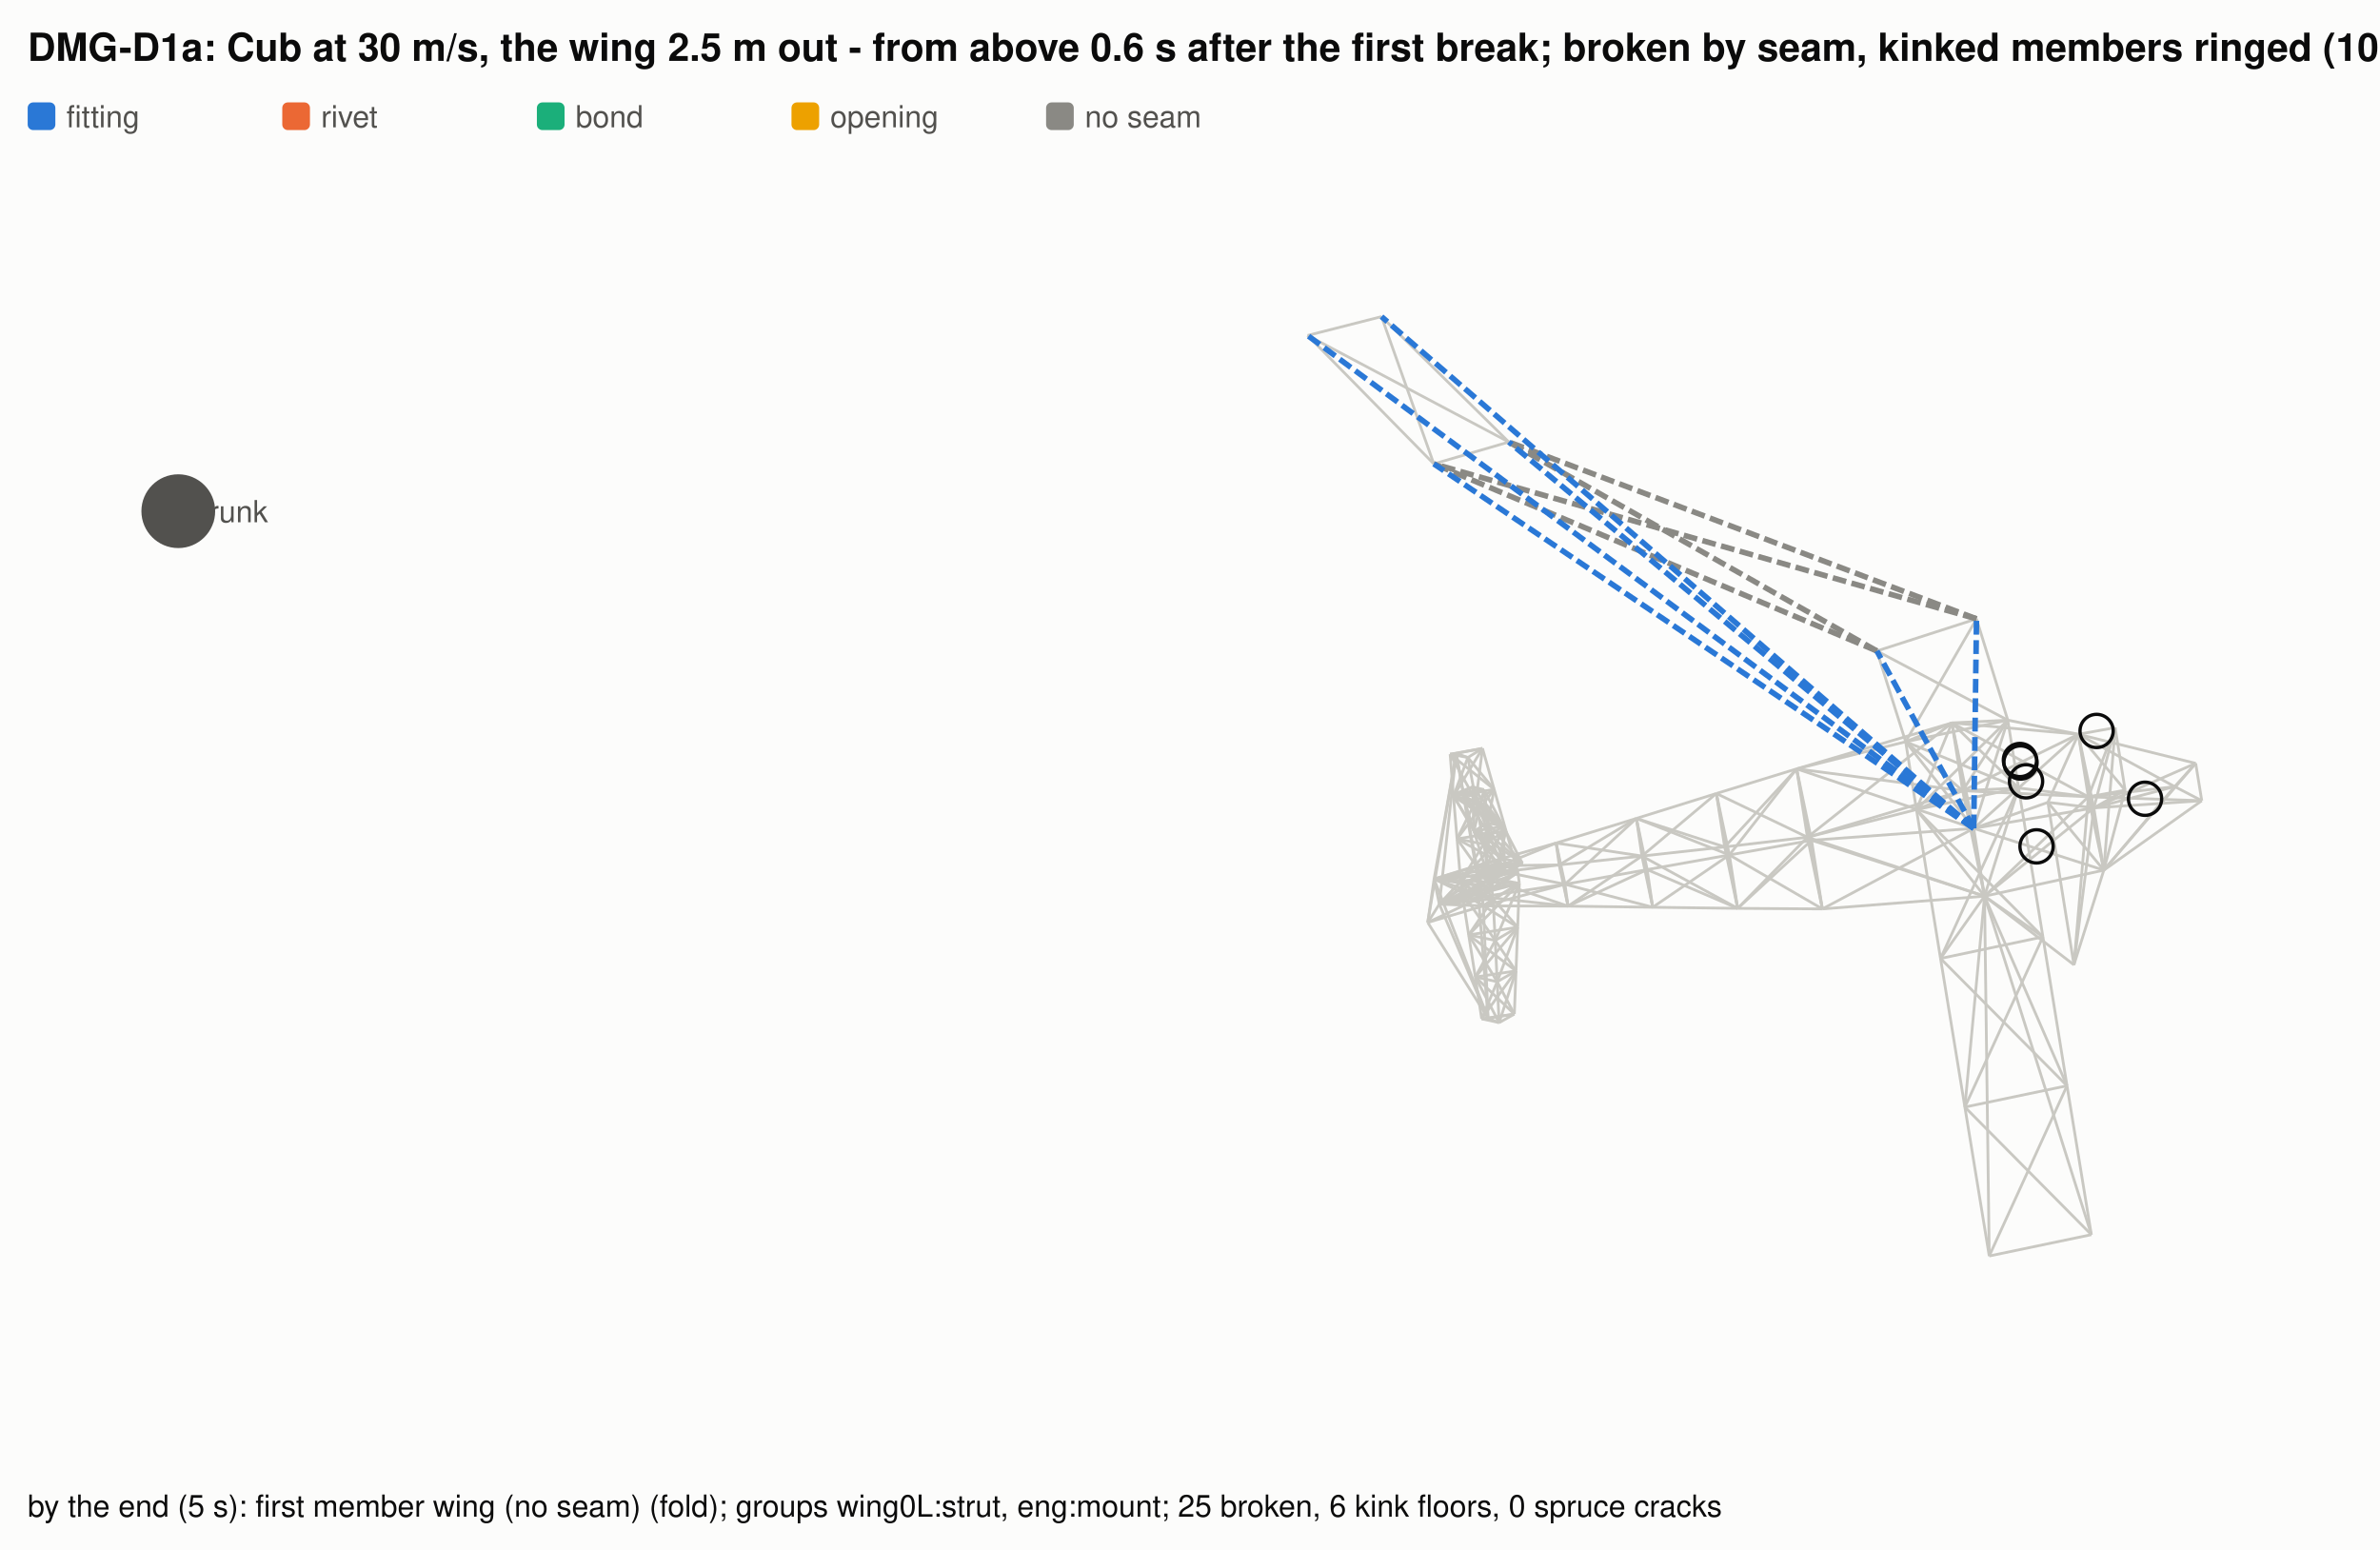
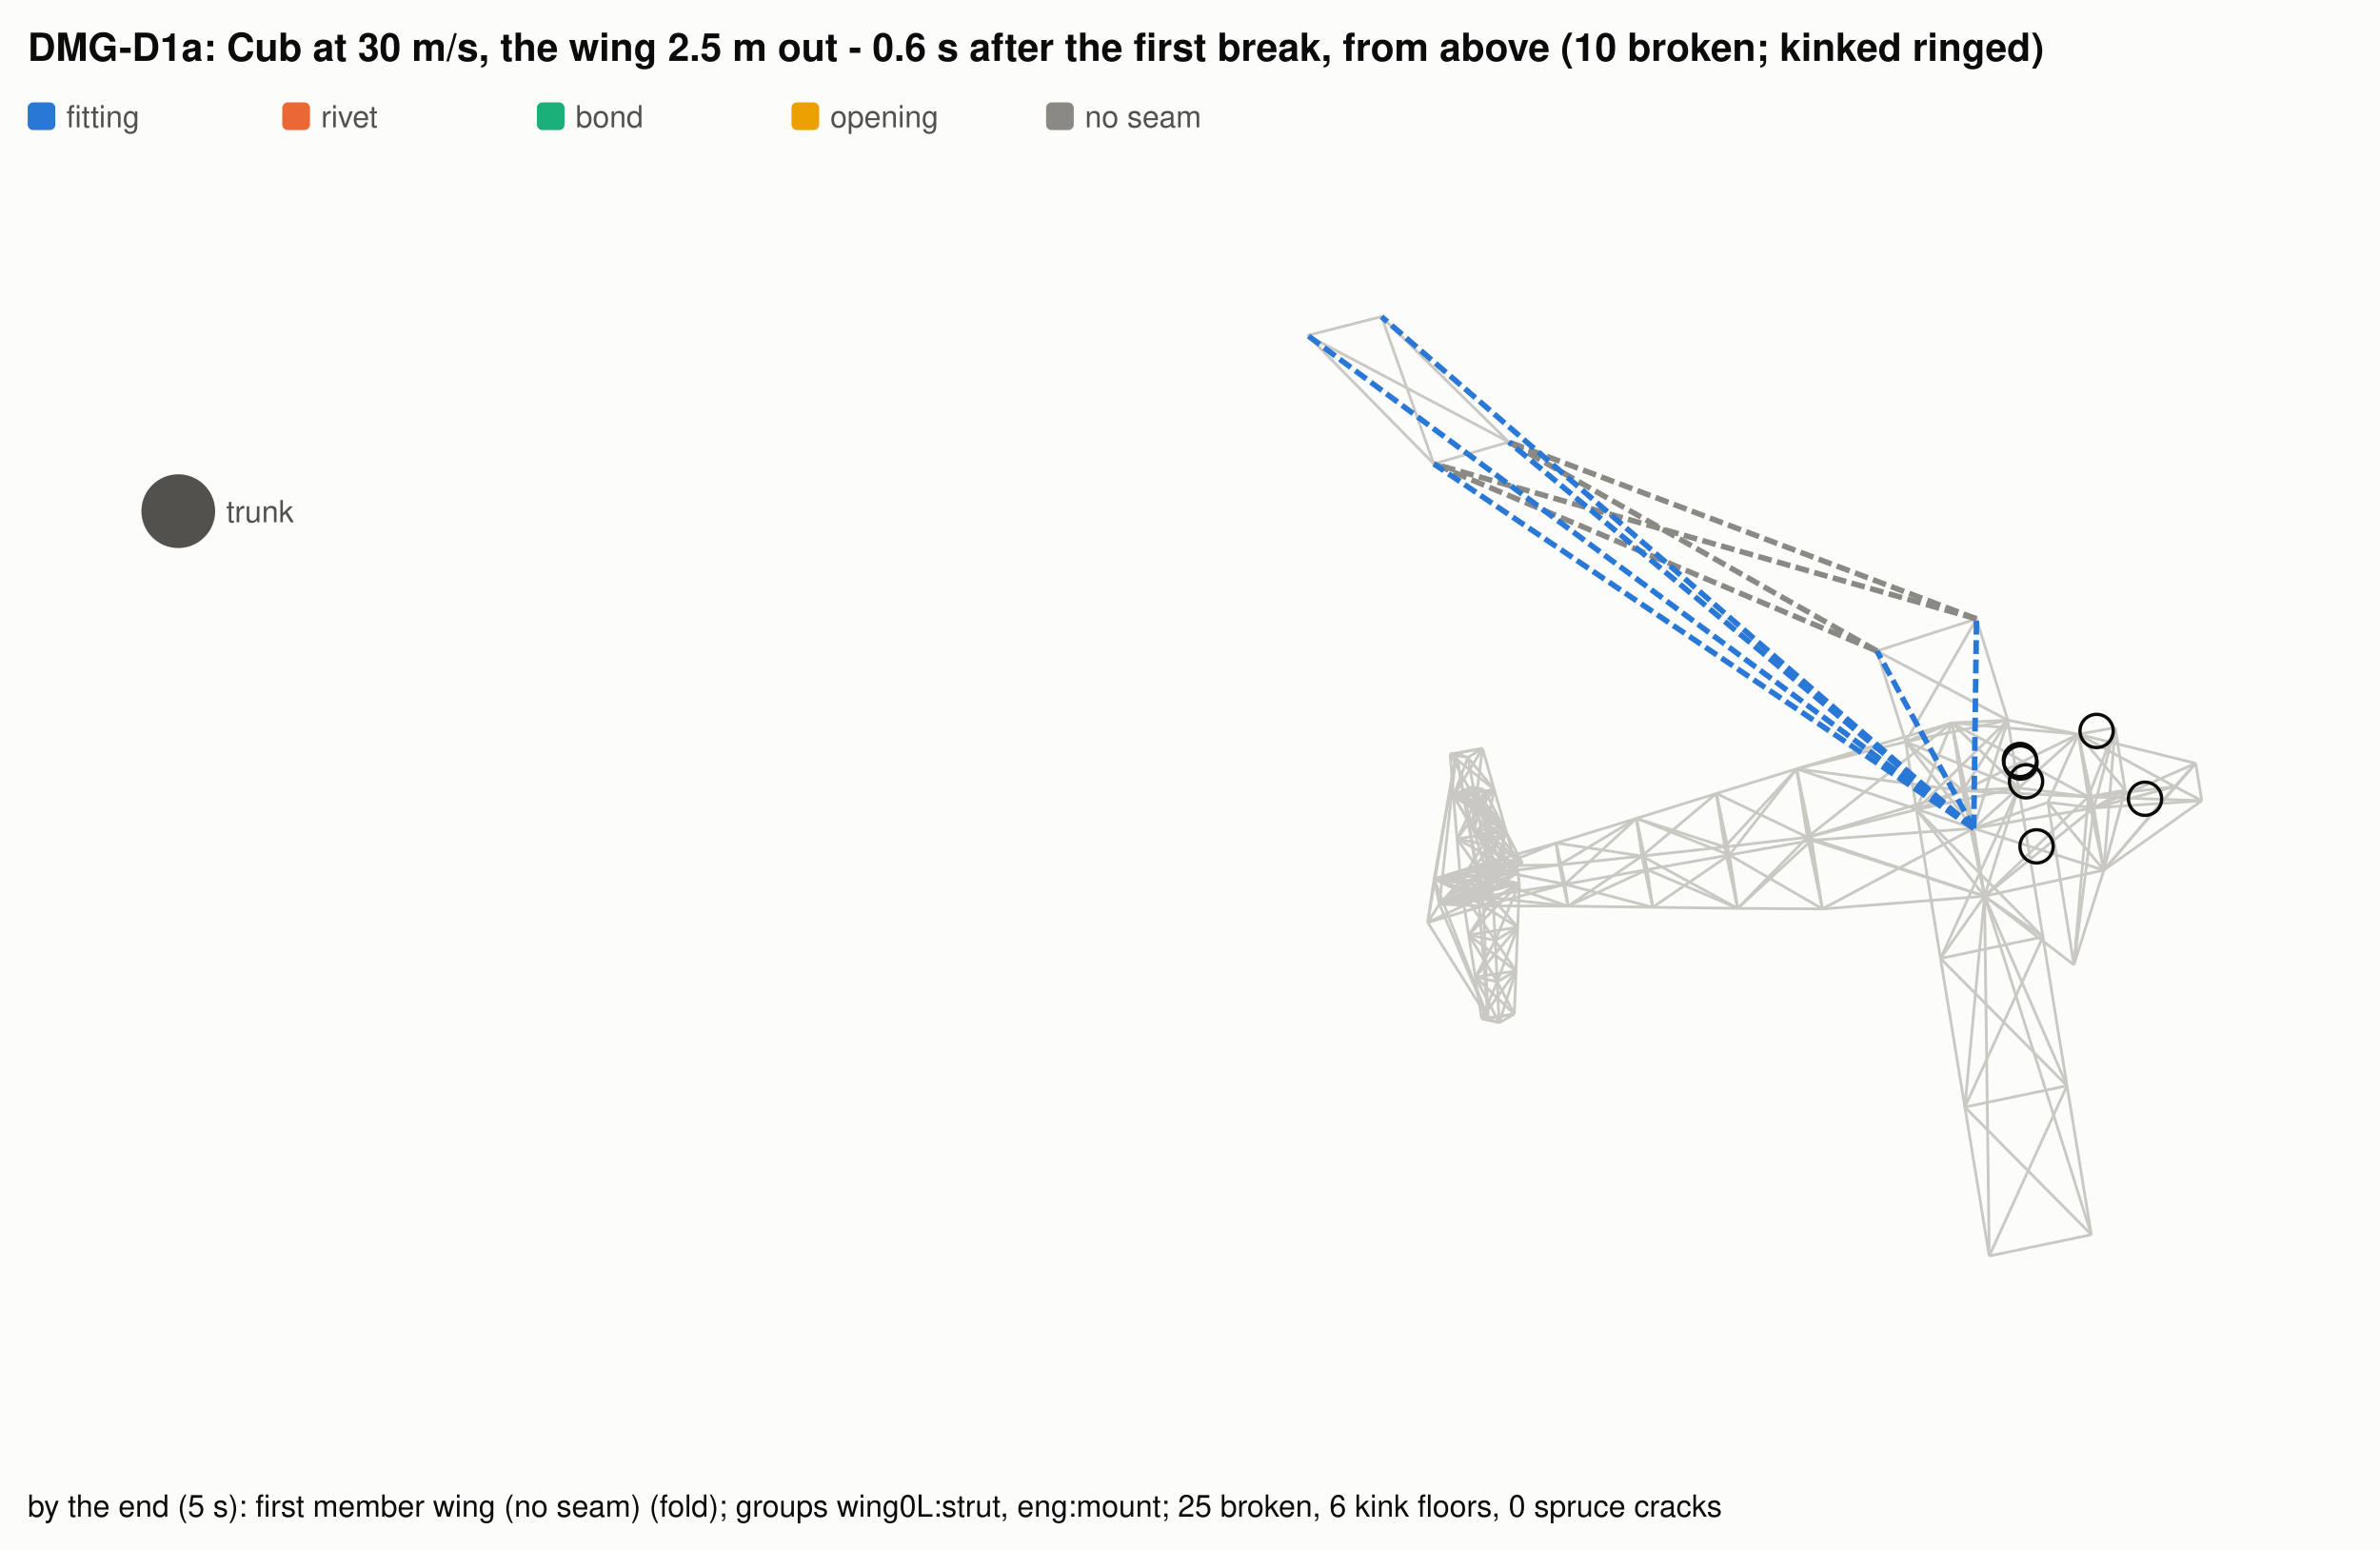
<svg xmlns="http://www.w3.org/2000/svg" width="860" height="560" viewBox="0 0 860 560" font-family="Helvetica, Arial, sans-serif">
  <rect width="860" height="560" fill="#fcfcfb" />
-   <text x="10" y="22" font-size="14" fill="#0b0b0b" font-weight="bold">DMG-D1a: Cub at 30 m/s, the wing 2.5 m out - from above 0.6 s after the first break; broken by seam, kinked members ringed (10 broken then)</text>
+   <text x="10" y="22" font-size="14" fill="#0b0b0b" font-weight="bold">DMG-D1a: Cub at 30 m/s, the wing 2.5 m out - 0.6 s after the first break, from above (10 broken; kinked ringed)</text>
  <rect x="10" y="37" width="10" height="10" rx="2" fill="#2a78d6" />
  <text x="24" y="46" font-size="11" fill="#52514e">fitting</text>
  <rect x="102" y="37" width="10" height="10" rx="2" fill="#eb6834" />
  <text x="116" y="46" font-size="11" fill="#52514e">rivet</text>
  <rect x="194" y="37" width="10" height="10" rx="2" fill="#1baf7a" />
  <text x="208" y="46" font-size="11" fill="#52514e">bond</text>
  <rect x="286" y="37" width="10" height="10" rx="2" fill="#eda100" />
  <text x="300" y="46" font-size="11" fill="#52514e">opening</text>
  <rect x="378" y="37" width="10" height="10" rx="2" fill="#8a8984" />
  <text x="392" y="46" font-size="11" fill="#52514e">no seam</text>
  <line x1="756.6" y1="291.9" x2="760.2" y2="314.4" stroke="#c9c8c2" stroke-width="1" />
  <line x1="751.0" y1="265.3" x2="754.6" y2="287.9" stroke="#c9c8c2" stroke-width="1" />
  <line x1="756.6" y1="291.9" x2="751.0" y2="265.3" stroke="#c9c8c2" stroke-width="1" />
  <line x1="760.2" y1="314.4" x2="754.6" y2="287.9" stroke="#c9c8c2" stroke-width="1" />
  <line x1="756.6" y1="291.9" x2="754.6" y2="287.9" stroke="#c9c8c2" stroke-width="1" />
  <line x1="760.2" y1="314.4" x2="751.0" y2="265.3" stroke="#c9c8c2" stroke-width="1" />
  <line x1="713.2" y1="299.3" x2="717.1" y2="323.8" stroke="#c9c8c2" stroke-width="1" />
  <line x1="705.3" y1="261.2" x2="709.2" y2="285.7" stroke="#c9c8c2" stroke-width="1" />
  <line x1="713.2" y1="299.3" x2="705.3" y2="261.2" stroke="#c9c8c2" stroke-width="1" />
  <line x1="717.1" y1="323.8" x2="709.2" y2="285.7" stroke="#c9c8c2" stroke-width="1" />
  <line x1="713.2" y1="299.3" x2="709.2" y2="285.7" stroke="#c9c8c2" stroke-width="1" />
  <line x1="717.1" y1="323.8" x2="705.3" y2="261.2" stroke="#c9c8c2" stroke-width="1" />
  <line x1="654.6" y1="303.6" x2="658.5" y2="328.4" stroke="#c9c8c2" stroke-width="1" />
  <line x1="649.2" y1="277.8" x2="653.1" y2="302.5" stroke="#c9c8c2" stroke-width="1" />
  <line x1="654.6" y1="303.6" x2="649.2" y2="277.8" stroke="#c9c8c2" stroke-width="1" />
  <line x1="658.5" y1="328.4" x2="653.1" y2="302.5" stroke="#c9c8c2" stroke-width="1" />
  <line x1="654.6" y1="303.6" x2="653.1" y2="302.5" stroke="#c9c8c2" stroke-width="1" />
  <line x1="658.5" y1="328.4" x2="649.2" y2="277.8" stroke="#c9c8c2" stroke-width="1" />
  <line x1="624.9" y1="308.9" x2="627.9" y2="328.2" stroke="#c9c8c2" stroke-width="1" />
  <line x1="620.2" y1="286.7" x2="623.2" y2="306.0" stroke="#c9c8c2" stroke-width="1" />
  <line x1="624.9" y1="308.9" x2="620.2" y2="286.7" stroke="#c9c8c2" stroke-width="1" />
  <line x1="627.9" y1="328.2" x2="623.2" y2="306.0" stroke="#c9c8c2" stroke-width="1" />
  <line x1="624.9" y1="308.9" x2="623.2" y2="306.0" stroke="#c9c8c2" stroke-width="1" />
  <line x1="627.9" y1="328.2" x2="620.2" y2="286.7" stroke="#c9c8c2" stroke-width="1" />
  <line x1="595.2" y1="314.2" x2="597.2" y2="327.8" stroke="#c9c8c2" stroke-width="1" />
  <line x1="591.3" y1="295.7" x2="593.3" y2="309.3" stroke="#c9c8c2" stroke-width="1" />
  <line x1="595.2" y1="314.2" x2="591.3" y2="295.7" stroke="#c9c8c2" stroke-width="1" />
  <line x1="597.2" y1="327.8" x2="593.3" y2="309.3" stroke="#c9c8c2" stroke-width="1" />
  <line x1="595.2" y1="314.2" x2="593.3" y2="309.3" stroke="#c9c8c2" stroke-width="1" />
  <line x1="597.2" y1="327.8" x2="591.3" y2="295.7" stroke="#c9c8c2" stroke-width="1" />
  <line x1="565.5" y1="319.5" x2="566.6" y2="327.4" stroke="#c9c8c2" stroke-width="1" />
  <line x1="562.3" y1="304.6" x2="563.4" y2="312.5" stroke="#c9c8c2" stroke-width="1" />
  <line x1="565.5" y1="319.5" x2="562.3" y2="304.6" stroke="#c9c8c2" stroke-width="1" />
  <line x1="566.6" y1="327.4" x2="563.4" y2="312.5" stroke="#c9c8c2" stroke-width="1" />
  <line x1="565.5" y1="319.5" x2="563.4" y2="312.5" stroke="#c9c8c2" stroke-width="1" />
  <line x1="566.6" y1="327.4" x2="562.3" y2="304.6" stroke="#c9c8c2" stroke-width="1" />
  <line x1="535.6" y1="324.0" x2="536.0" y2="327.3" stroke="#c9c8c2" stroke-width="1" />
  <line x1="533.2" y1="312.9" x2="533.6" y2="316.2" stroke="#c9c8c2" stroke-width="1" />
  <line x1="535.6" y1="324.0" x2="533.2" y2="312.9" stroke="#c9c8c2" stroke-width="1" />
  <line x1="536.0" y1="327.3" x2="533.6" y2="316.2" stroke="#c9c8c2" stroke-width="1" />
  <line x1="535.6" y1="324.0" x2="533.6" y2="316.2" stroke="#c9c8c2" stroke-width="1" />
  <line x1="536.0" y1="327.3" x2="533.2" y2="312.9" stroke="#c9c8c2" stroke-width="1" />
  <line x1="756.6" y1="291.9" x2="713.2" y2="299.3" stroke="#c9c8c2" stroke-width="1" />
  <line x1="760.2" y1="314.4" x2="717.1" y2="323.8" stroke="#c9c8c2" stroke-width="1" />
  <line x1="751.0" y1="265.3" x2="705.3" y2="261.2" stroke="#c9c8c2" stroke-width="1" />
  <line x1="754.6" y1="287.9" x2="709.2" y2="285.7" stroke="#c9c8c2" stroke-width="1" />
  <line x1="751.0" y1="265.3" x2="713.2" y2="299.3" stroke="#c9c8c2" stroke-width="1" />
  <line x1="754.6" y1="287.9" x2="717.1" y2="323.8" stroke="#c9c8c2" stroke-width="1" />
  <line x1="751.0" y1="265.3" x2="709.2" y2="285.7" stroke="#c9c8c2" stroke-width="1" />
  <line x1="754.6" y1="287.9" x2="705.3" y2="261.2" stroke="#c9c8c2" stroke-width="1" />
  <line x1="756.6" y1="291.9" x2="717.1" y2="323.8" stroke="#c9c8c2" stroke-width="1" />
  <line x1="760.2" y1="314.4" x2="713.2" y2="299.3" stroke="#c9c8c2" stroke-width="1" />
  <line x1="713.2" y1="299.3" x2="654.6" y2="303.6" stroke="#c9c8c2" stroke-width="1" />
  <line x1="717.1" y1="323.8" x2="658.5" y2="328.4" stroke="#c9c8c2" stroke-width="1" />
  <line x1="705.3" y1="261.2" x2="649.2" y2="277.8" stroke="#c9c8c2" stroke-width="1" />
  <line x1="709.2" y1="285.7" x2="653.1" y2="302.5" stroke="#c9c8c2" stroke-width="1" />
  <line x1="713.2" y1="299.3" x2="649.2" y2="277.8" stroke="#c9c8c2" stroke-width="1" />
  <line x1="717.1" y1="323.8" x2="653.1" y2="302.5" stroke="#c9c8c2" stroke-width="1" />
  <line x1="705.3" y1="261.2" x2="653.1" y2="302.5" stroke="#c9c8c2" stroke-width="1" />
  <line x1="709.2" y1="285.7" x2="649.2" y2="277.8" stroke="#c9c8c2" stroke-width="1" />
  <line x1="713.2" y1="299.3" x2="658.5" y2="328.4" stroke="#c9c8c2" stroke-width="1" />
  <line x1="717.1" y1="323.8" x2="654.6" y2="303.6" stroke="#c9c8c2" stroke-width="1" />
  <line x1="654.6" y1="303.6" x2="624.9" y2="308.9" stroke="#c9c8c2" stroke-width="1" />
  <line x1="658.5" y1="328.4" x2="627.9" y2="328.2" stroke="#c9c8c2" stroke-width="1" />
  <line x1="649.2" y1="277.8" x2="620.2" y2="286.7" stroke="#c9c8c2" stroke-width="1" />
  <line x1="653.1" y1="302.5" x2="623.2" y2="306.0" stroke="#c9c8c2" stroke-width="1" />
  <line x1="649.2" y1="277.8" x2="624.9" y2="308.9" stroke="#c9c8c2" stroke-width="1" />
  <line x1="653.1" y1="302.5" x2="627.9" y2="328.2" stroke="#c9c8c2" stroke-width="1" />
  <line x1="649.2" y1="277.8" x2="623.2" y2="306.0" stroke="#c9c8c2" stroke-width="1" />
  <line x1="653.1" y1="302.5" x2="620.2" y2="286.7" stroke="#c9c8c2" stroke-width="1" />
  <line x1="654.6" y1="303.6" x2="627.9" y2="328.2" stroke="#c9c8c2" stroke-width="1" />
  <line x1="658.5" y1="328.4" x2="624.9" y2="308.9" stroke="#c9c8c2" stroke-width="1" />
  <line x1="624.9" y1="308.9" x2="595.2" y2="314.2" stroke="#c9c8c2" stroke-width="1" />
  <line x1="627.9" y1="328.2" x2="597.2" y2="327.8" stroke="#c9c8c2" stroke-width="1" />
  <line x1="620.2" y1="286.7" x2="591.3" y2="295.7" stroke="#c9c8c2" stroke-width="1" />
  <line x1="623.2" y1="306.0" x2="593.3" y2="309.3" stroke="#c9c8c2" stroke-width="1" />
  <line x1="624.9" y1="308.9" x2="591.3" y2="295.7" stroke="#c9c8c2" stroke-width="1" />
  <line x1="627.9" y1="328.2" x2="593.3" y2="309.3" stroke="#c9c8c2" stroke-width="1" />
  <line x1="620.2" y1="286.7" x2="593.3" y2="309.3" stroke="#c9c8c2" stroke-width="1" />
  <line x1="623.2" y1="306.0" x2="591.3" y2="295.7" stroke="#c9c8c2" stroke-width="1" />
  <line x1="624.9" y1="308.9" x2="597.2" y2="327.8" stroke="#c9c8c2" stroke-width="1" />
  <line x1="627.9" y1="328.2" x2="595.2" y2="314.2" stroke="#c9c8c2" stroke-width="1" />
  <line x1="595.2" y1="314.2" x2="565.5" y2="319.5" stroke="#c9c8c2" stroke-width="1" />
  <line x1="597.2" y1="327.8" x2="566.6" y2="327.4" stroke="#c9c8c2" stroke-width="1" />
  <line x1="591.3" y1="295.7" x2="562.3" y2="304.6" stroke="#c9c8c2" stroke-width="1" />
  <line x1="593.3" y1="309.3" x2="563.4" y2="312.5" stroke="#c9c8c2" stroke-width="1" />
  <line x1="591.3" y1="295.7" x2="565.5" y2="319.5" stroke="#c9c8c2" stroke-width="1" />
  <line x1="593.3" y1="309.3" x2="566.6" y2="327.4" stroke="#c9c8c2" stroke-width="1" />
  <line x1="591.3" y1="295.7" x2="563.4" y2="312.5" stroke="#c9c8c2" stroke-width="1" />
  <line x1="593.3" y1="309.3" x2="562.3" y2="304.6" stroke="#c9c8c2" stroke-width="1" />
  <line x1="595.2" y1="314.2" x2="566.6" y2="327.4" stroke="#c9c8c2" stroke-width="1" />
  <line x1="597.2" y1="327.8" x2="565.5" y2="319.5" stroke="#c9c8c2" stroke-width="1" />
  <line x1="565.5" y1="319.5" x2="535.6" y2="324.0" stroke="#c9c8c2" stroke-width="1" />
  <line x1="566.6" y1="327.4" x2="536.0" y2="327.3" stroke="#c9c8c2" stroke-width="1" />
  <line x1="562.3" y1="304.6" x2="533.2" y2="312.9" stroke="#c9c8c2" stroke-width="1" />
  <line x1="563.4" y1="312.5" x2="533.6" y2="316.2" stroke="#c9c8c2" stroke-width="1" />
  <line x1="565.5" y1="319.5" x2="533.2" y2="312.9" stroke="#c9c8c2" stroke-width="1" />
  <line x1="566.6" y1="327.4" x2="533.6" y2="316.2" stroke="#c9c8c2" stroke-width="1" />
  <line x1="562.3" y1="304.6" x2="533.6" y2="316.2" stroke="#c9c8c2" stroke-width="1" />
  <line x1="563.4" y1="312.5" x2="533.2" y2="312.9" stroke="#c9c8c2" stroke-width="1" />
  <line x1="565.5" y1="319.5" x2="536.0" y2="327.3" stroke="#c9c8c2" stroke-width="1" />
  <line x1="566.6" y1="327.4" x2="535.6" y2="324.0" stroke="#c9c8c2" stroke-width="1" />
  <line x1="520.1" y1="326.7" x2="518.2" y2="317.6" stroke="#c9c8c2" stroke-width="1" />
  <line x1="535.6" y1="324.0" x2="520.1" y2="326.7" stroke="#c9c8c2" stroke-width="1" />
  <line x1="536.0" y1="327.3" x2="520.1" y2="326.7" stroke="#c9c8c2" stroke-width="1" />
  <line x1="533.2" y1="312.9" x2="518.2" y2="317.6" stroke="#c9c8c2" stroke-width="1" />
  <line x1="533.6" y1="316.2" x2="518.2" y2="317.6" stroke="#c9c8c2" stroke-width="1" />
  <line x1="533.2" y1="312.9" x2="520.1" y2="326.7" stroke="#c9c8c2" stroke-width="1" />
  <line x1="533.6" y1="316.2" x2="520.1" y2="326.7" stroke="#c9c8c2" stroke-width="1" />
  <line x1="793.4" y1="275.8" x2="795.6" y2="289.3" stroke="#c9c8c2" stroke-width="1" />
  <line x1="793.4" y1="275.8" x2="751.0" y2="265.3" stroke="#c9c8c2" stroke-width="1" />
  <line x1="793.4" y1="275.8" x2="756.6" y2="291.9" stroke="#c9c8c2" stroke-width="1" />
  <line x1="793.4" y1="275.8" x2="760.2" y2="314.4" stroke="#c9c8c2" stroke-width="1" />
  <line x1="795.6" y1="289.3" x2="754.6" y2="287.9" stroke="#c9c8c2" stroke-width="1" />
  <line x1="795.6" y1="289.3" x2="760.2" y2="314.4" stroke="#c9c8c2" stroke-width="1" />
  <line x1="795.6" y1="289.3" x2="756.6" y2="291.9" stroke="#c9c8c2" stroke-width="1" />
  <line x1="785.8" y1="284.2" x2="793.4" y2="275.8" stroke="#c9c8c2" stroke-width="1" />
  <line x1="785.8" y1="284.2" x2="795.6" y2="289.3" stroke="#c9c8c2" stroke-width="1" />
  <line x1="785.8" y1="284.2" x2="751.0" y2="265.3" stroke="#c9c8c2" stroke-width="1" />
  <line x1="785.8" y1="284.2" x2="754.6" y2="287.9" stroke="#c9c8c2" stroke-width="1" />
  <line x1="785.8" y1="284.2" x2="756.6" y2="291.9" stroke="#c9c8c2" stroke-width="1" />
  <line x1="785.8" y1="284.2" x2="760.2" y2="314.4" stroke="#c9c8c2" stroke-width="1" />
  <line x1="729.4" y1="284.7" x2="692.5" y2="292.5" stroke="#c9c8c2" stroke-width="1" />
  <line x1="729.4" y1="284.7" x2="709.2" y2="285.7" stroke="#c9c8c2" stroke-width="1" />
  <line x1="729.4" y1="284.7" x2="754.6" y2="287.9" stroke="#c9c8c2" stroke-width="1" />
  <line x1="729.4" y1="284.7" x2="717.1" y2="323.8" stroke="#c9c8c2" stroke-width="1" />
  <line x1="729.4" y1="284.7" x2="705.3" y2="261.2" stroke="#c9c8c2" stroke-width="1" />
  <line x1="692.5" y1="292.5" x2="709.2" y2="285.7" stroke="#c9c8c2" stroke-width="1" />
  <line x1="692.5" y1="292.5" x2="653.1" y2="302.5" stroke="#c9c8c2" stroke-width="1" />
  <line x1="692.5" y1="292.5" x2="717.1" y2="323.8" stroke="#c9c8c2" stroke-width="1" />
  <line x1="692.5" y1="292.5" x2="705.3" y2="261.2" stroke="#c9c8c2" stroke-width="1" />
  <line x1="729.4" y1="284.7" x2="738.2" y2="338.5" stroke="#c9c8c2" stroke-width="1" />
  <line x1="692.5" y1="292.5" x2="701.2" y2="346.3" stroke="#c9c8c2" stroke-width="1" />
  <line x1="738.2" y1="338.5" x2="701.2" y2="346.3" stroke="#c9c8c2" stroke-width="1" />
  <line x1="729.4" y1="284.7" x2="701.2" y2="346.3" stroke="#c9c8c2" stroke-width="1" />
  <line x1="692.5" y1="292.5" x2="738.2" y2="338.5" stroke="#c9c8c2" stroke-width="1" />
  <line x1="738.2" y1="338.5" x2="746.9" y2="392.3" stroke="#c9c8c2" stroke-width="1" />
  <line x1="701.2" y1="346.3" x2="710.0" y2="400.0" stroke="#c9c8c2" stroke-width="1" />
  <line x1="746.9" y1="392.3" x2="710.0" y2="400.0" stroke="#c9c8c2" stroke-width="1" />
  <line x1="738.2" y1="338.5" x2="710.0" y2="400.0" stroke="#c9c8c2" stroke-width="1" />
  <line x1="701.2" y1="346.3" x2="746.9" y2="392.3" stroke="#c9c8c2" stroke-width="1" />
  <line x1="746.9" y1="392.3" x2="755.7" y2="446.1" stroke="#c9c8c2" stroke-width="1" />
  <line x1="710.0" y1="400.0" x2="718.8" y2="453.8" stroke="#c9c8c2" stroke-width="1" />
  <line x1="755.7" y1="446.1" x2="718.8" y2="453.8" stroke="#c9c8c2" stroke-width="1" />
  <line x1="746.9" y1="392.3" x2="718.8" y2="453.8" stroke="#c9c8c2" stroke-width="1" />
  <line x1="710.0" y1="400.0" x2="755.7" y2="446.1" stroke="#c9c8c2" stroke-width="1" />
  <line x1="717.1" y1="323.8" x2="746.9" y2="392.3" stroke="#c9c8c2" stroke-width="1" />
  <line x1="717.1" y1="323.8" x2="710.0" y2="400.0" stroke="#c9c8c2" stroke-width="1" />
  <line x1="717.1" y1="323.8" x2="738.2" y2="338.5" stroke="#c9c8c2" stroke-width="1" />
  <line x1="717.1" y1="323.8" x2="701.2" y2="346.3" stroke="#c9c8c2" stroke-width="1" />
  <line x1="717.1" y1="323.8" x2="755.7" y2="446.1" stroke="#c9c8c2" stroke-width="1" />
  <line x1="717.1" y1="323.8" x2="718.8" y2="453.8" stroke="#c9c8c2" stroke-width="1" />
  <line x1="725.5" y1="260.2" x2="688.6" y2="268.0" stroke="#c9c8c2" stroke-width="1" />
  <line x1="725.5" y1="260.2" x2="705.3" y2="261.2" stroke="#c9c8c2" stroke-width="1" />
  <line x1="725.5" y1="260.2" x2="751.0" y2="265.3" stroke="#c9c8c2" stroke-width="1" />
  <line x1="725.5" y1="260.2" x2="713.2" y2="299.3" stroke="#c9c8c2" stroke-width="1" />
  <line x1="725.5" y1="260.2" x2="709.2" y2="285.7" stroke="#c9c8c2" stroke-width="1" />
  <line x1="688.6" y1="268.0" x2="705.3" y2="261.2" stroke="#c9c8c2" stroke-width="1" />
  <line x1="688.6" y1="268.0" x2="649.2" y2="277.8" stroke="#c9c8c2" stroke-width="1" />
  <line x1="688.6" y1="268.0" x2="713.2" y2="299.3" stroke="#c9c8c2" stroke-width="1" />
  <line x1="688.6" y1="268.0" x2="709.2" y2="285.7" stroke="#c9c8c2" stroke-width="1" />
  <line x1="725.5" y1="260.2" x2="714.2" y2="223.6" stroke="#c9c8c2" stroke-width="1" />
  <line x1="688.6" y1="268.0" x2="678.2" y2="235.2" stroke="#c9c8c2" stroke-width="1" />
  <line x1="714.2" y1="223.6" x2="678.2" y2="235.2" stroke="#c9c8c2" stroke-width="1" />
  <line x1="725.5" y1="260.2" x2="678.2" y2="235.2" stroke="#c9c8c2" stroke-width="1" />
  <line x1="688.6" y1="268.0" x2="714.2" y2="223.6" stroke="#c9c8c2" stroke-width="1" />
  <line x1="518.1" y1="167.6" x2="545.2" y2="159.7" stroke="#c9c8c2" stroke-width="1" />
  <line x1="518.1" y1="167.6" x2="472.5" y2="121.2" stroke="#c9c8c2" stroke-width="1" />
  <line x1="545.2" y1="159.7" x2="499.2" y2="114.4" stroke="#c9c8c2" stroke-width="1" />
  <line x1="472.5" y1="121.2" x2="499.2" y2="114.4" stroke="#c9c8c2" stroke-width="1" />
  <line x1="518.1" y1="167.6" x2="499.2" y2="114.4" stroke="#c9c8c2" stroke-width="1" />
  <line x1="545.2" y1="159.7" x2="472.5" y2="121.2" stroke="#c9c8c2" stroke-width="1" />
  <line x1="725.5" y1="260.2" x2="729.4" y2="284.7" stroke="#c9c8c2" stroke-width="1" />
  <line x1="688.6" y1="268.0" x2="692.5" y2="292.5" stroke="#c9c8c2" stroke-width="1" />
  <line x1="725.5" y1="260.2" x2="692.5" y2="292.5" stroke="#c9c8c2" stroke-width="1" />
  <line x1="729.4" y1="284.7" x2="688.6" y2="268.0" stroke="#c9c8c2" stroke-width="1" />
  <line x1="548.5" y1="315.2" x2="520.1" y2="326.7" stroke="#c9c8c2" stroke-width="1" />
  <line x1="548.5" y1="315.2" x2="518.2" y2="317.6" stroke="#c9c8c2" stroke-width="1" />
  <line x1="548.5" y1="315.2" x2="533.2" y2="312.9" stroke="#c9c8c2" stroke-width="1" />
  <line x1="548.5" y1="315.2" x2="535.6" y2="324.0" stroke="#c9c8c2" stroke-width="1" />
  <line x1="527.8" y1="318.5" x2="520.1" y2="326.7" stroke="#c9c8c2" stroke-width="1" />
  <line x1="527.8" y1="318.5" x2="518.2" y2="317.6" stroke="#c9c8c2" stroke-width="1" />
  <line x1="527.8" y1="318.5" x2="533.2" y2="312.9" stroke="#c9c8c2" stroke-width="1" />
  <line x1="527.8" y1="318.5" x2="535.6" y2="324.0" stroke="#c9c8c2" stroke-width="1" />
  <line x1="539.0" y1="320.8" x2="520.1" y2="326.7" stroke="#c9c8c2" stroke-width="1" />
  <line x1="539.0" y1="320.8" x2="518.2" y2="317.6" stroke="#c9c8c2" stroke-width="1" />
  <line x1="539.0" y1="320.8" x2="533.2" y2="312.9" stroke="#c9c8c2" stroke-width="1" />
  <line x1="539.0" y1="320.8" x2="535.6" y2="324.0" stroke="#c9c8c2" stroke-width="1" />
  <line x1="548.5" y1="315.2" x2="527.8" y2="318.5" stroke="#c9c8c2" stroke-width="1" />
  <line x1="548.5" y1="315.2" x2="539.0" y2="320.8" stroke="#c9c8c2" stroke-width="1" />
  <line x1="527.8" y1="318.5" x2="539.0" y2="320.8" stroke="#c9c8c2" stroke-width="1" />
  <line x1="544.2" y1="300.2" x2="526.5" y2="303.1" stroke="#c9c8c2" stroke-width="1" />
  <line x1="544.2" y1="300.2" x2="536.1" y2="305.0" stroke="#c9c8c2" stroke-width="1" />
  <line x1="526.5" y1="303.1" x2="536.1" y2="305.0" stroke="#c9c8c2" stroke-width="1" />
  <line x1="539.9" y1="285.2" x2="525.2" y2="287.7" stroke="#c9c8c2" stroke-width="1" />
  <line x1="539.9" y1="285.2" x2="533.3" y2="289.3" stroke="#c9c8c2" stroke-width="1" />
  <line x1="525.2" y1="287.7" x2="533.3" y2="289.3" stroke="#c9c8c2" stroke-width="1" />
  <line x1="535.7" y1="270.4" x2="524.0" y2="272.5" stroke="#c9c8c2" stroke-width="1" />
  <line x1="535.7" y1="270.4" x2="530.4" y2="273.7" stroke="#c9c8c2" stroke-width="1" />
  <line x1="524.0" y1="272.5" x2="530.4" y2="273.7" stroke="#c9c8c2" stroke-width="1" />
  <line x1="548.5" y1="315.2" x2="544.2" y2="300.2" stroke="#c9c8c2" stroke-width="1" />
  <line x1="527.8" y1="318.5" x2="526.5" y2="303.1" stroke="#c9c8c2" stroke-width="1" />
  <line x1="539.0" y1="320.8" x2="536.1" y2="305.0" stroke="#c9c8c2" stroke-width="1" />
  <line x1="548.5" y1="315.2" x2="526.5" y2="303.1" stroke="#c9c8c2" stroke-width="1" />
  <line x1="527.8" y1="318.5" x2="544.2" y2="300.2" stroke="#c9c8c2" stroke-width="1" />
  <line x1="548.5" y1="315.2" x2="536.1" y2="305.0" stroke="#c9c8c2" stroke-width="1" />
  <line x1="539.0" y1="320.8" x2="544.2" y2="300.2" stroke="#c9c8c2" stroke-width="1" />
  <line x1="527.8" y1="318.5" x2="536.1" y2="305.0" stroke="#c9c8c2" stroke-width="1" />
  <line x1="539.0" y1="320.8" x2="526.5" y2="303.1" stroke="#c9c8c2" stroke-width="1" />
  <line x1="544.2" y1="300.2" x2="539.9" y2="285.2" stroke="#c9c8c2" stroke-width="1" />
  <line x1="526.5" y1="303.1" x2="525.2" y2="287.7" stroke="#c9c8c2" stroke-width="1" />
  <line x1="536.1" y1="305.0" x2="533.3" y2="289.3" stroke="#c9c8c2" stroke-width="1" />
  <line x1="544.2" y1="300.2" x2="525.2" y2="287.7" stroke="#c9c8c2" stroke-width="1" />
  <line x1="526.5" y1="303.1" x2="539.9" y2="285.2" stroke="#c9c8c2" stroke-width="1" />
  <line x1="544.2" y1="300.2" x2="533.3" y2="289.3" stroke="#c9c8c2" stroke-width="1" />
  <line x1="536.1" y1="305.0" x2="539.9" y2="285.2" stroke="#c9c8c2" stroke-width="1" />
  <line x1="526.5" y1="303.1" x2="533.3" y2="289.3" stroke="#c9c8c2" stroke-width="1" />
  <line x1="536.1" y1="305.0" x2="525.2" y2="287.7" stroke="#c9c8c2" stroke-width="1" />
  <line x1="539.9" y1="285.2" x2="535.7" y2="270.4" stroke="#c9c8c2" stroke-width="1" />
  <line x1="525.2" y1="287.7" x2="524.0" y2="272.5" stroke="#c9c8c2" stroke-width="1" />
  <line x1="533.3" y1="289.3" x2="530.4" y2="273.7" stroke="#c9c8c2" stroke-width="1" />
  <line x1="539.9" y1="285.2" x2="524.0" y2="272.5" stroke="#c9c8c2" stroke-width="1" />
  <line x1="525.2" y1="287.7" x2="535.7" y2="270.4" stroke="#c9c8c2" stroke-width="1" />
  <line x1="539.9" y1="285.2" x2="530.4" y2="273.7" stroke="#c9c8c2" stroke-width="1" />
  <line x1="533.3" y1="289.3" x2="535.7" y2="270.4" stroke="#c9c8c2" stroke-width="1" />
  <line x1="525.2" y1="287.7" x2="530.4" y2="273.7" stroke="#c9c8c2" stroke-width="1" />
  <line x1="533.3" y1="289.3" x2="524.0" y2="272.5" stroke="#c9c8c2" stroke-width="1" />
  <line x1="526.2" y1="272.2" x2="535.7" y2="270.4" stroke="#c9c8c2" stroke-width="1" />
  <line x1="526.2" y1="272.2" x2="524.0" y2="272.5" stroke="#c9c8c2" stroke-width="1" />
  <line x1="526.2" y1="272.2" x2="530.4" y2="273.7" stroke="#c9c8c2" stroke-width="1" />
  <line x1="526.2" y1="272.2" x2="518.2" y2="317.6" stroke="#c9c8c2" stroke-width="1" />
  <line x1="526.2" y1="272.2" x2="520.1" y2="326.7" stroke="#c9c8c2" stroke-width="1" />
  <line x1="526.2" y1="272.2" x2="533.2" y2="312.9" stroke="#c9c8c2" stroke-width="1" />
  <line x1="526.2" y1="272.2" x2="535.6" y2="324.0" stroke="#c9c8c2" stroke-width="1" />
  <line x1="549.0" y1="319.2" x2="520.1" y2="326.7" stroke="#c9c8c2" stroke-width="1" />
  <line x1="549.0" y1="319.2" x2="518.2" y2="317.6" stroke="#c9c8c2" stroke-width="1" />
  <line x1="549.0" y1="319.2" x2="533.6" y2="316.2" stroke="#c9c8c2" stroke-width="1" />
  <line x1="549.0" y1="319.2" x2="536.0" y2="327.3" stroke="#c9c8c2" stroke-width="1" />
  <line x1="528.3" y1="322.5" x2="520.1" y2="326.7" stroke="#c9c8c2" stroke-width="1" />
  <line x1="528.3" y1="322.5" x2="518.2" y2="317.6" stroke="#c9c8c2" stroke-width="1" />
  <line x1="528.3" y1="322.5" x2="533.6" y2="316.2" stroke="#c9c8c2" stroke-width="1" />
  <line x1="528.3" y1="322.5" x2="536.0" y2="327.3" stroke="#c9c8c2" stroke-width="1" />
  <line x1="539.5" y1="324.8" x2="520.1" y2="326.7" stroke="#c9c8c2" stroke-width="1" />
  <line x1="539.5" y1="324.8" x2="518.2" y2="317.6" stroke="#c9c8c2" stroke-width="1" />
  <line x1="539.5" y1="324.8" x2="533.6" y2="316.2" stroke="#c9c8c2" stroke-width="1" />
  <line x1="539.5" y1="324.8" x2="536.0" y2="327.3" stroke="#c9c8c2" stroke-width="1" />
  <line x1="549.0" y1="319.2" x2="528.3" y2="322.5" stroke="#c9c8c2" stroke-width="1" />
  <line x1="549.0" y1="319.2" x2="539.5" y2="324.8" stroke="#c9c8c2" stroke-width="1" />
  <line x1="528.3" y1="322.5" x2="539.5" y2="324.8" stroke="#c9c8c2" stroke-width="1" />
  <line x1="548.4" y1="335.0" x2="530.7" y2="337.8" stroke="#c9c8c2" stroke-width="1" />
  <line x1="548.4" y1="335.0" x2="540.3" y2="339.8" stroke="#c9c8c2" stroke-width="1" />
  <line x1="530.7" y1="337.8" x2="540.3" y2="339.8" stroke="#c9c8c2" stroke-width="1" />
  <line x1="547.8" y1="350.8" x2="533.1" y2="353.0" stroke="#c9c8c2" stroke-width="1" />
  <line x1="547.8" y1="350.8" x2="541.0" y2="354.7" stroke="#c9c8c2" stroke-width="1" />
  <line x1="533.1" y1="353.0" x2="541.0" y2="354.7" stroke="#c9c8c2" stroke-width="1" />
  <line x1="547.2" y1="366.4" x2="535.4" y2="368.1" stroke="#c9c8c2" stroke-width="1" />
  <line x1="547.2" y1="366.4" x2="541.7" y2="369.5" stroke="#c9c8c2" stroke-width="1" />
  <line x1="535.4" y1="368.1" x2="541.7" y2="369.5" stroke="#c9c8c2" stroke-width="1" />
  <line x1="549.0" y1="319.2" x2="548.4" y2="335.0" stroke="#c9c8c2" stroke-width="1" />
  <line x1="528.3" y1="322.5" x2="530.7" y2="337.8" stroke="#c9c8c2" stroke-width="1" />
  <line x1="539.5" y1="324.8" x2="540.3" y2="339.8" stroke="#c9c8c2" stroke-width="1" />
  <line x1="549.0" y1="319.2" x2="530.7" y2="337.8" stroke="#c9c8c2" stroke-width="1" />
  <line x1="528.3" y1="322.5" x2="548.4" y2="335.0" stroke="#c9c8c2" stroke-width="1" />
  <line x1="549.0" y1="319.2" x2="540.3" y2="339.8" stroke="#c9c8c2" stroke-width="1" />
  <line x1="539.5" y1="324.8" x2="548.4" y2="335.0" stroke="#c9c8c2" stroke-width="1" />
  <line x1="528.3" y1="322.5" x2="540.3" y2="339.8" stroke="#c9c8c2" stroke-width="1" />
  <line x1="539.5" y1="324.8" x2="530.7" y2="337.8" stroke="#c9c8c2" stroke-width="1" />
  <line x1="548.4" y1="335.0" x2="547.8" y2="350.8" stroke="#c9c8c2" stroke-width="1" />
  <line x1="530.7" y1="337.8" x2="533.1" y2="353.0" stroke="#c9c8c2" stroke-width="1" />
  <line x1="540.3" y1="339.8" x2="541.0" y2="354.7" stroke="#c9c8c2" stroke-width="1" />
  <line x1="548.4" y1="335.0" x2="533.1" y2="353.0" stroke="#c9c8c2" stroke-width="1" />
  <line x1="530.7" y1="337.8" x2="547.8" y2="350.8" stroke="#c9c8c2" stroke-width="1" />
  <line x1="548.4" y1="335.0" x2="541.0" y2="354.7" stroke="#c9c8c2" stroke-width="1" />
  <line x1="540.3" y1="339.8" x2="547.8" y2="350.8" stroke="#c9c8c2" stroke-width="1" />
  <line x1="530.7" y1="337.8" x2="541.0" y2="354.7" stroke="#c9c8c2" stroke-width="1" />
  <line x1="540.3" y1="339.8" x2="533.1" y2="353.0" stroke="#c9c8c2" stroke-width="1" />
  <line x1="547.8" y1="350.8" x2="547.2" y2="366.4" stroke="#c9c8c2" stroke-width="1" />
  <line x1="533.1" y1="353.0" x2="535.4" y2="368.1" stroke="#c9c8c2" stroke-width="1" />
  <line x1="541.0" y1="354.7" x2="541.7" y2="369.5" stroke="#c9c8c2" stroke-width="1" />
  <line x1="547.8" y1="350.8" x2="535.4" y2="368.1" stroke="#c9c8c2" stroke-width="1" />
  <line x1="533.1" y1="353.0" x2="547.2" y2="366.4" stroke="#c9c8c2" stroke-width="1" />
  <line x1="547.8" y1="350.8" x2="541.7" y2="369.5" stroke="#c9c8c2" stroke-width="1" />
  <line x1="541.0" y1="354.7" x2="547.2" y2="366.4" stroke="#c9c8c2" stroke-width="1" />
  <line x1="533.1" y1="353.0" x2="541.7" y2="369.5" stroke="#c9c8c2" stroke-width="1" />
  <line x1="541.0" y1="354.7" x2="535.4" y2="368.1" stroke="#c9c8c2" stroke-width="1" />
  <line x1="537.7" y1="367.9" x2="547.2" y2="366.4" stroke="#c9c8c2" stroke-width="1" />
  <line x1="537.7" y1="367.9" x2="535.4" y2="368.1" stroke="#c9c8c2" stroke-width="1" />
  <line x1="537.7" y1="367.9" x2="541.7" y2="369.5" stroke="#c9c8c2" stroke-width="1" />
  <line x1="537.7" y1="367.9" x2="518.2" y2="317.6" stroke="#c9c8c2" stroke-width="1" />
  <line x1="537.7" y1="367.9" x2="520.1" y2="326.7" stroke="#c9c8c2" stroke-width="1" />
  <line x1="537.7" y1="367.9" x2="533.6" y2="316.2" stroke="#c9c8c2" stroke-width="1" />
  <line x1="537.7" y1="367.9" x2="536.0" y2="327.3" stroke="#c9c8c2" stroke-width="1" />
  <line x1="548.5" y1="315.2" x2="549.0" y2="319.2" stroke="#c9c8c2" stroke-width="1" />
  <line x1="527.8" y1="318.5" x2="528.3" y2="322.5" stroke="#c9c8c2" stroke-width="1" />
  <line x1="539.0" y1="320.8" x2="539.5" y2="324.8" stroke="#c9c8c2" stroke-width="1" />
  <line x1="550.1" y1="311.9" x2="518.2" y2="317.6" stroke="#c9c8c2" stroke-width="1" />
  <line x1="550.1" y1="311.9" x2="520.1" y2="326.7" stroke="#c9c8c2" stroke-width="1" />
  <line x1="550.1" y1="311.9" x2="533.2" y2="312.9" stroke="#c9c8c2" stroke-width="1" />
  <line x1="550.1" y1="311.9" x2="533.6" y2="316.2" stroke="#c9c8c2" stroke-width="1" />
  <line x1="536.8" y1="314.0" x2="518.2" y2="317.6" stroke="#c9c8c2" stroke-width="1" />
  <line x1="536.8" y1="314.0" x2="520.1" y2="326.7" stroke="#c9c8c2" stroke-width="1" />
  <line x1="536.8" y1="314.0" x2="533.2" y2="312.9" stroke="#c9c8c2" stroke-width="1" />
  <line x1="536.8" y1="314.0" x2="533.6" y2="316.2" stroke="#c9c8c2" stroke-width="1" />
  <line x1="543.8" y1="315.7" x2="518.2" y2="317.6" stroke="#c9c8c2" stroke-width="1" />
  <line x1="543.8" y1="315.7" x2="520.1" y2="326.7" stroke="#c9c8c2" stroke-width="1" />
  <line x1="543.8" y1="315.7" x2="533.2" y2="312.9" stroke="#c9c8c2" stroke-width="1" />
  <line x1="543.8" y1="315.7" x2="533.6" y2="316.2" stroke="#c9c8c2" stroke-width="1" />
  <line x1="543.1" y1="310.2" x2="518.2" y2="317.6" stroke="#c9c8c2" stroke-width="1" />
  <line x1="543.1" y1="310.2" x2="520.1" y2="326.7" stroke="#c9c8c2" stroke-width="1" />
  <line x1="543.1" y1="310.2" x2="533.2" y2="312.9" stroke="#c9c8c2" stroke-width="1" />
  <line x1="543.1" y1="310.2" x2="533.6" y2="316.2" stroke="#c9c8c2" stroke-width="1" />
  <line x1="550.1" y1="311.9" x2="543.8" y2="315.7" stroke="#c9c8c2" stroke-width="1" />
  <line x1="543.8" y1="315.7" x2="536.8" y2="314.0" stroke="#c9c8c2" stroke-width="1" />
  <line x1="536.8" y1="314.0" x2="543.1" y2="310.2" stroke="#c9c8c2" stroke-width="1" />
  <line x1="543.1" y1="310.2" x2="550.1" y2="311.9" stroke="#c9c8c2" stroke-width="1" />
  <line x1="550.1" y1="311.9" x2="536.8" y2="314.0" stroke="#c9c8c2" stroke-width="1" />
  <line x1="543.2" y1="298.6" x2="538.2" y2="301.6" stroke="#c9c8c2" stroke-width="1" />
  <line x1="538.2" y1="301.6" x2="532.6" y2="300.3" stroke="#c9c8c2" stroke-width="1" />
  <line x1="532.6" y1="300.3" x2="537.6" y2="297.3" stroke="#c9c8c2" stroke-width="1" />
  <line x1="537.6" y1="297.3" x2="543.2" y2="298.6" stroke="#c9c8c2" stroke-width="1" />
  <line x1="543.2" y1="298.6" x2="532.6" y2="300.3" stroke="#c9c8c2" stroke-width="1" />
  <line x1="536.2" y1="285.3" x2="532.5" y2="287.5" stroke="#c9c8c2" stroke-width="1" />
  <line x1="532.5" y1="287.5" x2="528.4" y2="286.6" stroke="#c9c8c2" stroke-width="1" />
  <line x1="528.4" y1="286.6" x2="532.1" y2="284.3" stroke="#c9c8c2" stroke-width="1" />
  <line x1="532.1" y1="284.3" x2="536.2" y2="285.3" stroke="#c9c8c2" stroke-width="1" />
  <line x1="536.2" y1="285.3" x2="528.4" y2="286.6" stroke="#c9c8c2" stroke-width="1" />
  <line x1="550.1" y1="311.9" x2="543.2" y2="298.6" stroke="#c9c8c2" stroke-width="1" />
  <line x1="536.8" y1="314.0" x2="532.6" y2="300.3" stroke="#c9c8c2" stroke-width="1" />
  <line x1="543.8" y1="315.7" x2="538.2" y2="301.6" stroke="#c9c8c2" stroke-width="1" />
  <line x1="543.1" y1="310.2" x2="537.6" y2="297.3" stroke="#c9c8c2" stroke-width="1" />
  <line x1="550.1" y1="311.9" x2="532.6" y2="300.3" stroke="#c9c8c2" stroke-width="1" />
  <line x1="536.8" y1="314.0" x2="543.2" y2="298.6" stroke="#c9c8c2" stroke-width="1" />
  <line x1="550.1" y1="311.9" x2="538.2" y2="301.6" stroke="#c9c8c2" stroke-width="1" />
  <line x1="543.8" y1="315.7" x2="543.2" y2="298.6" stroke="#c9c8c2" stroke-width="1" />
  <line x1="536.8" y1="314.0" x2="538.2" y2="301.6" stroke="#c9c8c2" stroke-width="1" />
  <line x1="543.8" y1="315.7" x2="532.6" y2="300.3" stroke="#c9c8c2" stroke-width="1" />
  <line x1="550.1" y1="311.9" x2="537.6" y2="297.3" stroke="#c9c8c2" stroke-width="1" />
  <line x1="543.1" y1="310.2" x2="543.2" y2="298.6" stroke="#c9c8c2" stroke-width="1" />
  <line x1="536.8" y1="314.0" x2="537.6" y2="297.3" stroke="#c9c8c2" stroke-width="1" />
  <line x1="543.1" y1="310.2" x2="532.6" y2="300.3" stroke="#c9c8c2" stroke-width="1" />
  <line x1="543.2" y1="298.6" x2="536.2" y2="285.3" stroke="#c9c8c2" stroke-width="1" />
  <line x1="532.6" y1="300.3" x2="528.4" y2="286.6" stroke="#c9c8c2" stroke-width="1" />
  <line x1="538.2" y1="301.6" x2="532.5" y2="287.5" stroke="#c9c8c2" stroke-width="1" />
  <line x1="537.6" y1="297.3" x2="532.1" y2="284.3" stroke="#c9c8c2" stroke-width="1" />
  <line x1="543.2" y1="298.6" x2="528.4" y2="286.6" stroke="#c9c8c2" stroke-width="1" />
  <line x1="532.6" y1="300.3" x2="536.2" y2="285.3" stroke="#c9c8c2" stroke-width="1" />
  <line x1="543.2" y1="298.6" x2="532.5" y2="287.5" stroke="#c9c8c2" stroke-width="1" />
  <line x1="538.2" y1="301.6" x2="536.2" y2="285.3" stroke="#c9c8c2" stroke-width="1" />
  <line x1="532.6" y1="300.3" x2="532.5" y2="287.5" stroke="#c9c8c2" stroke-width="1" />
  <line x1="538.2" y1="301.6" x2="528.4" y2="286.6" stroke="#c9c8c2" stroke-width="1" />
  <line x1="543.2" y1="298.6" x2="532.1" y2="284.3" stroke="#c9c8c2" stroke-width="1" />
  <line x1="537.6" y1="297.3" x2="536.2" y2="285.3" stroke="#c9c8c2" stroke-width="1" />
  <line x1="532.6" y1="300.3" x2="532.1" y2="284.3" stroke="#c9c8c2" stroke-width="1" />
  <line x1="537.6" y1="297.3" x2="528.4" y2="286.6" stroke="#c9c8c2" stroke-width="1" />
  <line x1="525.0" y1="287.1" x2="536.2" y2="285.3" stroke="#c9c8c2" stroke-width="1" />
  <line x1="525.0" y1="287.1" x2="528.4" y2="286.6" stroke="#c9c8c2" stroke-width="1" />
  <line x1="525.0" y1="287.1" x2="532.5" y2="287.5" stroke="#c9c8c2" stroke-width="1" />
  <line x1="525.0" y1="287.1" x2="532.1" y2="284.3" stroke="#c9c8c2" stroke-width="1" />
  <line x1="525.0" y1="287.1" x2="543.2" y2="298.6" stroke="#c9c8c2" stroke-width="1" />
  <line x1="525.0" y1="287.1" x2="532.6" y2="300.3" stroke="#c9c8c2" stroke-width="1" />
  <line x1="740.0" y1="289.9" x2="749.4" y2="348.6" stroke="#c9c8c2" stroke-width="1" />
  <line x1="740.0" y1="289.9" x2="756.6" y2="291.9" stroke="#c9c8c2" stroke-width="1" />
  <line x1="740.0" y1="289.9" x2="713.2" y2="299.3" stroke="#c9c8c2" stroke-width="1" />
  <line x1="740.0" y1="289.9" x2="760.2" y2="314.4" stroke="#c9c8c2" stroke-width="1" />
  <line x1="749.4" y1="348.6" x2="760.2" y2="314.4" stroke="#c9c8c2" stroke-width="1" />
  <line x1="749.4" y1="348.6" x2="717.1" y2="323.8" stroke="#c9c8c2" stroke-width="1" />
  <line x1="749.4" y1="348.6" x2="756.6" y2="291.9" stroke="#c9c8c2" stroke-width="1" />
  <line x1="740.0" y1="289.9" x2="751.0" y2="265.3" stroke="#c9c8c2" stroke-width="1" />
  <line x1="749.4" y1="348.6" x2="754.6" y2="287.9" stroke="#c9c8c2" stroke-width="1" />
  <line x1="515.9" y1="333.3" x2="520.1" y2="326.7" stroke="#c9c8c2" stroke-width="1" />
  <line x1="515.9" y1="333.3" x2="535.6" y2="324.0" stroke="#c9c8c2" stroke-width="1" />
  <line x1="515.9" y1="333.3" x2="536.0" y2="327.3" stroke="#c9c8c2" stroke-width="1" />
  <line x1="515.9" y1="333.3" x2="518.2" y2="317.6" stroke="#c9c8c2" stroke-width="1" />
  <line x1="515.9" y1="333.3" x2="526.2" y2="272.2" stroke="#c9c8c2" stroke-width="1" />
  <line x1="515.9" y1="333.3" x2="537.7" y2="367.9" stroke="#c9c8c2" stroke-width="1" />
  <line x1="764.3" y1="262.9" x2="751.0" y2="265.3" stroke="#c9c8c2" stroke-width="1" />
  <line x1="764.3" y1="262.9" x2="754.6" y2="287.9" stroke="#c9c8c2" stroke-width="1" />
  <line x1="764.3" y1="262.9" x2="756.6" y2="291.9" stroke="#c9c8c2" stroke-width="1" />
  <line x1="764.3" y1="262.9" x2="760.2" y2="314.4" stroke="#c9c8c2" stroke-width="1" />
  <line x1="767.9" y1="285.5" x2="751.0" y2="265.3" stroke="#c9c8c2" stroke-width="1" />
  <line x1="767.9" y1="285.5" x2="754.6" y2="287.9" stroke="#c9c8c2" stroke-width="1" />
  <line x1="767.9" y1="285.5" x2="756.6" y2="291.9" stroke="#c9c8c2" stroke-width="1" />
  <line x1="767.9" y1="285.5" x2="760.2" y2="314.4" stroke="#c9c8c2" stroke-width="1" />
  <line x1="764.3" y1="262.9" x2="767.9" y2="285.5" stroke="#c9c8c2" stroke-width="1" />
  <circle cx="732.1" cy="282.3" r="6" fill="none" stroke="#0b0b0b" stroke-width="1.2" />
  <circle cx="735.9" cy="305.8" r="6" fill="none" stroke="#0b0b0b" stroke-width="1.2" />
  <circle cx="730.1" cy="275.5" r="6" fill="none" stroke="#0b0b0b" stroke-width="1.2" />
  <circle cx="729.9" cy="274.6" r="6" fill="none" stroke="#0b0b0b" stroke-width="1.2" />
  <circle cx="775.1" cy="288.6" r="6" fill="none" stroke="#0b0b0b" stroke-width="1.2" />
  <line x1="714.2" y1="223.6" x2="518.1" y2="167.6" stroke="#8a8984" stroke-width="2" stroke-dasharray="5 2" />
  <line x1="678.2" y1="235.2" x2="545.2" y2="159.7" stroke="#8a8984" stroke-width="2" stroke-dasharray="5 2" />
  <line x1="714.2" y1="223.6" x2="545.2" y2="159.7" stroke="#8a8984" stroke-width="2" stroke-dasharray="5 2" />
  <line x1="678.2" y1="235.2" x2="518.1" y2="167.6" stroke="#8a8984" stroke-width="2" stroke-dasharray="5 2" />
  <line x1="713.2" y1="299.3" x2="518.1" y2="167.6" stroke="#2a78d6" stroke-width="2" stroke-dasharray="5 2" />
  <line x1="713.2" y1="299.3" x2="545.2" y2="159.7" stroke="#2a78d6" stroke-width="2" stroke-dasharray="5 2" />
  <line x1="713.2" y1="299.3" x2="714.2" y2="223.6" stroke="#2a78d6" stroke-width="2" stroke-dasharray="5 2" />
  <line x1="713.2" y1="299.3" x2="678.2" y2="235.2" stroke="#2a78d6" stroke-width="2" stroke-dasharray="5 2" />
  <line x1="713.2" y1="299.3" x2="472.5" y2="121.2" stroke="#2a78d6" stroke-width="2" stroke-dasharray="5 2" />
  <line x1="713.2" y1="299.3" x2="499.2" y2="114.4" stroke="#2a78d6" stroke-width="2" stroke-dasharray="5 2" />
  <circle cx="757.6" cy="264.1" r="6" fill="none" stroke="#0b0b0b" stroke-width="1.2" />
  <circle cx="64.423" cy="184.695" r="13.327" fill="#52514e" />
-   <text x="72.423" y="188.695" font-size="11" fill="#52514e">trunk</text>
+   <text x="81.75" y="188.695" font-size="11" fill="#52514e">trunk</text>
  <text x="10" y="548" font-size="11" fill="#0b0b0b">by the end (5 s): first member wing (no seam) (fold); groups wing0L:strut, eng:mount; 25 broken, 6 kink floors, 0 spruce cracks</text>
</svg>
